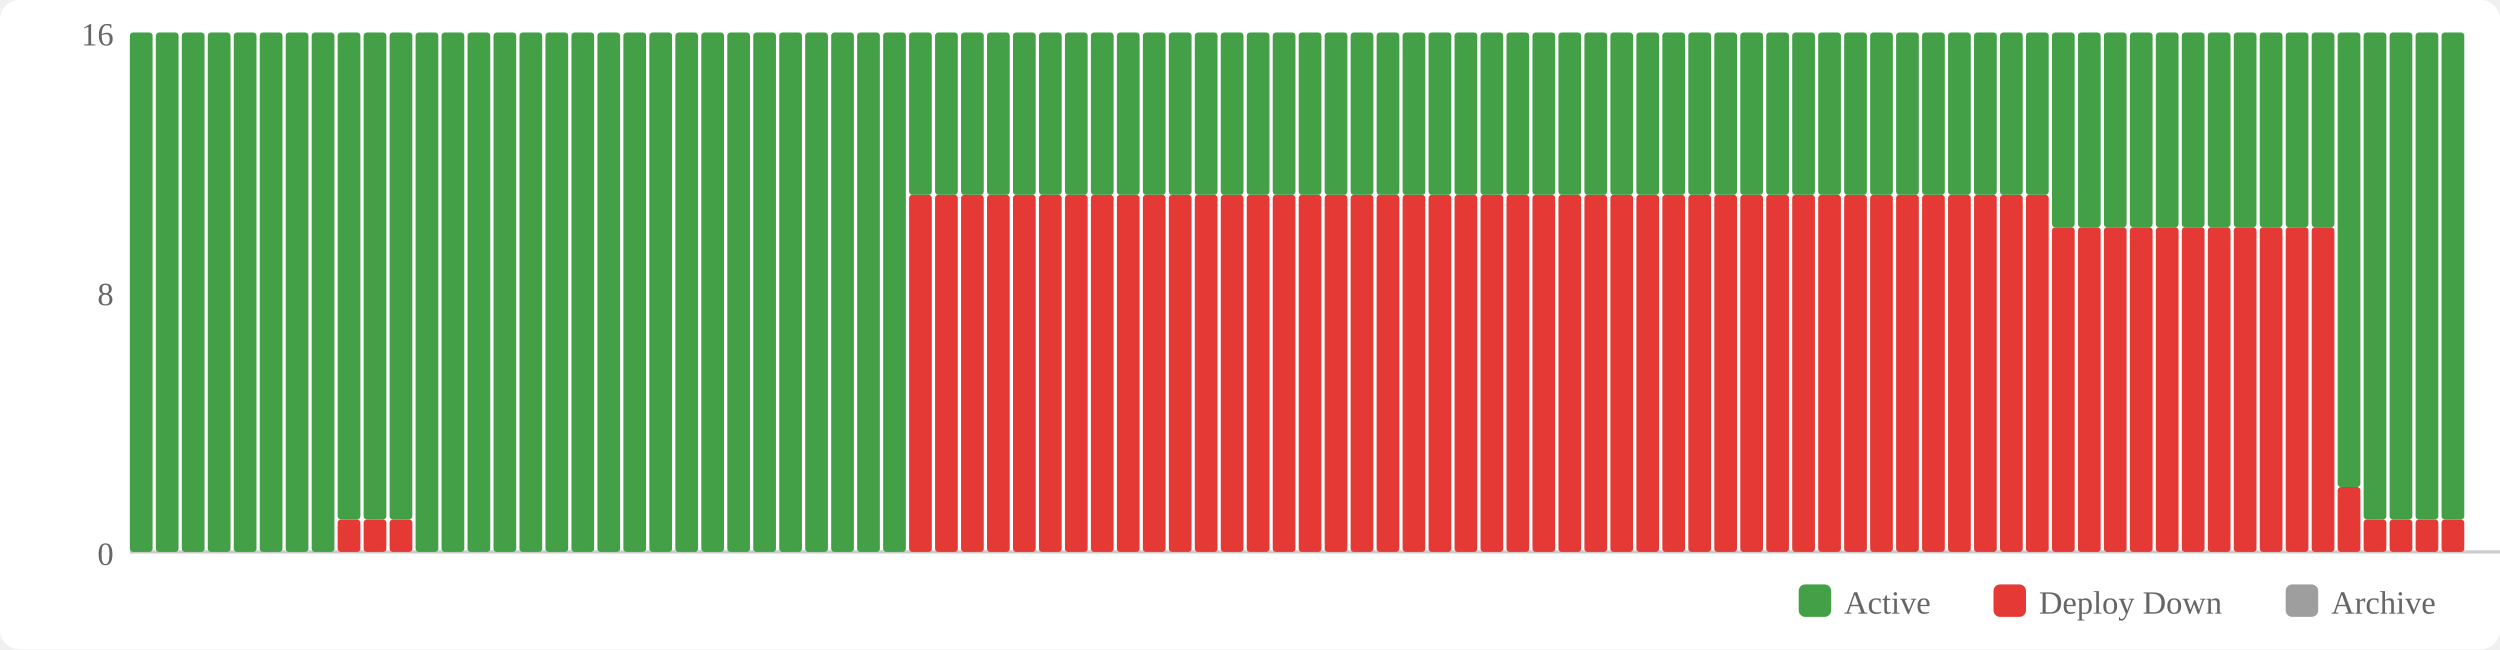
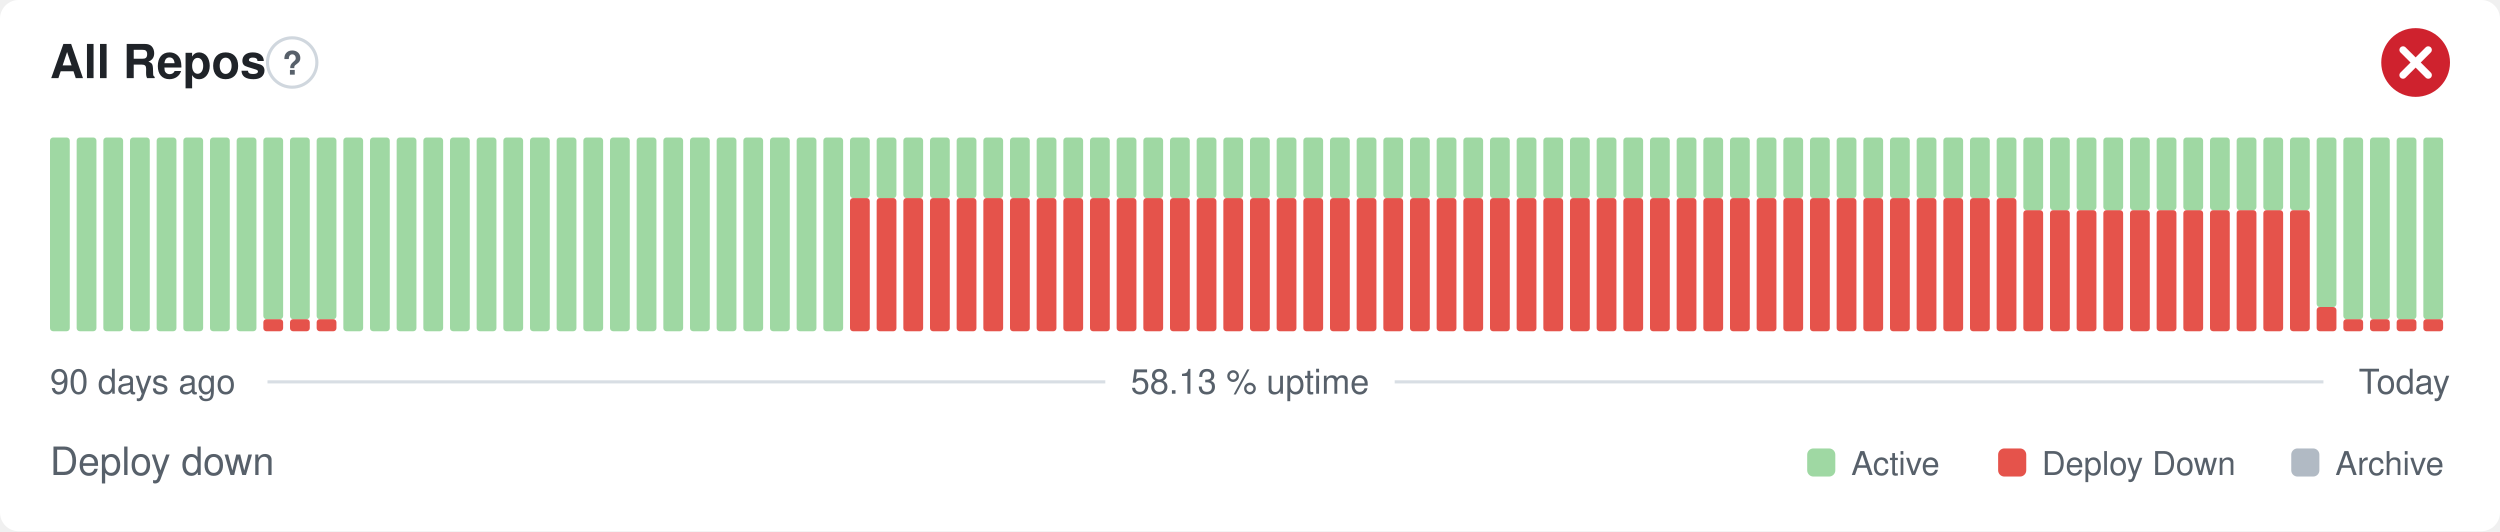
- <svg xmlns="http://www.w3.org/2000/svg" width="770" height="200" viewBox="0 0 770 200">
-   <rect width="770" height="200" fill="#fff" rx="6" />
-   <rect x="554" y="180" width="10" height="10" fill="#43a047" rx="2" />
-   <text x="568" y="189" font-size="10" fill="#666">Active</text>
-   <rect x="614" y="180" width="10" height="10" fill="#e53935" rx="2" />
-   <text x="628" y="189" font-size="10" fill="#666">Deploy Down</text>
-   <rect x="704" y="180" width="10" height="10" fill="#9e9e9e" rx="2" />
-   <text x="718" y="189" font-size="10" fill="#666">Archive</text>
-   <text x="35" y="174" text-anchor="end" font-size="10" fill="#666">0</text>
-   <text x="35" y="94" text-anchor="end" font-size="10" fill="#666">8</text>
-   <text x="35" y="14" text-anchor="end" font-size="10" fill="#666">16</text>
-   <line x1="40" y1="170" x2="770" y2="170" stroke="#ccc" stroke-width="1" />
-   <rect x="40" y="10" width="7" height="160" fill="#43a047" rx="1" />
-   <rect x="48" y="10" width="7" height="160" fill="#43a047" rx="1" />
-   <rect x="56" y="10" width="7" height="160" fill="#43a047" rx="1" />
-   <rect x="64" y="10" width="7" height="160" fill="#43a047" rx="1" />
-   <rect x="72" y="10" width="7" height="160" fill="#43a047" rx="1" />
-   <rect x="80" y="10" width="7" height="160" fill="#43a047" rx="1" />
-   <rect x="88" y="10" width="7" height="160" fill="#43a047" rx="1" />
-   <rect x="96" y="10" width="7" height="160" fill="#43a047" rx="1" />
-   <rect x="104" y="160" width="7" height="10" fill="#e53935" rx="1" />
-   <rect x="104" y="10" width="7" height="150" fill="#43a047" rx="1" />
-   <rect x="112" y="160" width="7" height="10" fill="#e53935" rx="1" />
-   <rect x="112" y="10" width="7" height="150" fill="#43a047" rx="1" />
-   <rect x="120" y="160" width="7" height="10" fill="#e53935" rx="1" />
-   <rect x="120" y="10" width="7" height="150" fill="#43a047" rx="1" />
-   <rect x="128" y="10" width="7" height="160" fill="#43a047" rx="1" />
-   <rect x="136" y="10" width="7" height="160" fill="#43a047" rx="1" />
-   <rect x="144" y="10" width="7" height="160" fill="#43a047" rx="1" />
-   <rect x="152" y="10" width="7" height="160" fill="#43a047" rx="1" />
-   <rect x="160" y="10" width="7" height="160" fill="#43a047" rx="1" />
-   <rect x="168" y="10" width="7" height="160" fill="#43a047" rx="1" />
-   <rect x="176" y="10" width="7" height="160" fill="#43a047" rx="1" />
-   <rect x="184" y="10" width="7" height="160" fill="#43a047" rx="1" />
-   <rect x="192" y="10" width="7" height="160" fill="#43a047" rx="1" />
-   <rect x="200" y="10" width="7" height="160" fill="#43a047" rx="1" />
-   <rect x="208" y="10" width="7" height="160" fill="#43a047" rx="1" />
-   <rect x="216" y="10" width="7" height="160" fill="#43a047" rx="1" />
-   <rect x="224" y="10" width="7" height="160" fill="#43a047" rx="1" />
-   <rect x="232" y="10" width="7" height="160" fill="#43a047" rx="1" />
-   <rect x="240" y="10" width="7" height="160" fill="#43a047" rx="1" />
-   <rect x="248" y="10" width="7" height="160" fill="#43a047" rx="1" />
-   <rect x="256" y="10" width="7" height="160" fill="#43a047" rx="1" />
-   <rect x="264" y="10" width="7" height="160" fill="#43a047" rx="1" />
-   <rect x="272" y="10" width="7" height="160" fill="#43a047" rx="1" />
-   <rect x="280" y="60" width="7" height="110" fill="#e53935" rx="1" />
-   <rect x="280" y="10" width="7" height="50" fill="#43a047" rx="1" />
-   <rect x="288" y="60" width="7" height="110" fill="#e53935" rx="1" />
-   <rect x="288" y="10" width="7" height="50" fill="#43a047" rx="1" />
-   <rect x="296" y="60" width="7" height="110" fill="#e53935" rx="1" />
-   <rect x="296" y="10" width="7" height="50" fill="#43a047" rx="1" />
-   <rect x="304" y="60" width="7" height="110" fill="#e53935" rx="1" />
-   <rect x="304" y="10" width="7" height="50" fill="#43a047" rx="1" />
-   <rect x="312" y="60" width="7" height="110" fill="#e53935" rx="1" />
-   <rect x="312" y="10" width="7" height="50" fill="#43a047" rx="1" />
-   <rect x="320" y="60" width="7" height="110" fill="#e53935" rx="1" />
-   <rect x="320" y="10" width="7" height="50" fill="#43a047" rx="1" />
-   <rect x="328" y="60" width="7" height="110" fill="#e53935" rx="1" />
-   <rect x="328" y="10" width="7" height="50" fill="#43a047" rx="1" />
-   <rect x="336" y="60" width="7" height="110" fill="#e53935" rx="1" />
-   <rect x="336" y="10" width="7" height="50" fill="#43a047" rx="1" />
-   <rect x="344" y="60" width="7" height="110" fill="#e53935" rx="1" />
-   <rect x="344" y="10" width="7" height="50" fill="#43a047" rx="1" />
-   <rect x="352" y="60" width="7" height="110" fill="#e53935" rx="1" />
-   <rect x="352" y="10" width="7" height="50" fill="#43a047" rx="1" />
-   <rect x="360" y="60" width="7" height="110" fill="#e53935" rx="1" />
-   <rect x="360" y="10" width="7" height="50" fill="#43a047" rx="1" />
-   <rect x="368" y="60" width="7" height="110" fill="#e53935" rx="1" />
-   <rect x="368" y="10" width="7" height="50" fill="#43a047" rx="1" />
-   <rect x="376" y="60" width="7" height="110" fill="#e53935" rx="1" />
-   <rect x="376" y="10" width="7" height="50" fill="#43a047" rx="1" />
-   <rect x="384" y="60" width="7" height="110" fill="#e53935" rx="1" />
-   <rect x="384" y="10" width="7" height="50" fill="#43a047" rx="1" />
-   <rect x="392" y="60" width="7" height="110" fill="#e53935" rx="1" />
-   <rect x="392" y="10" width="7" height="50" fill="#43a047" rx="1" />
-   <rect x="400" y="60" width="7" height="110" fill="#e53935" rx="1" />
-   <rect x="400" y="10" width="7" height="50" fill="#43a047" rx="1" />
-   <rect x="408" y="60" width="7" height="110" fill="#e53935" rx="1" />
-   <rect x="408" y="10" width="7" height="50" fill="#43a047" rx="1" />
-   <rect x="416" y="60" width="7" height="110" fill="#e53935" rx="1" />
-   <rect x="416" y="10" width="7" height="50" fill="#43a047" rx="1" />
-   <rect x="424" y="60" width="7" height="110" fill="#e53935" rx="1" />
-   <rect x="424" y="10" width="7" height="50" fill="#43a047" rx="1" />
-   <rect x="432" y="60" width="7" height="110" fill="#e53935" rx="1" />
-   <rect x="432" y="10" width="7" height="50" fill="#43a047" rx="1" />
-   <rect x="440" y="60" width="7" height="110" fill="#e53935" rx="1" />
-   <rect x="440" y="10" width="7" height="50" fill="#43a047" rx="1" />
-   <rect x="448" y="60" width="7" height="110" fill="#e53935" rx="1" />
-   <rect x="448" y="10" width="7" height="50" fill="#43a047" rx="1" />
-   <rect x="456" y="60" width="7" height="110" fill="#e53935" rx="1" />
-   <rect x="456" y="10" width="7" height="50" fill="#43a047" rx="1" />
-   <rect x="464" y="60" width="7" height="110" fill="#e53935" rx="1" />
-   <rect x="464" y="10" width="7" height="50" fill="#43a047" rx="1" />
-   <rect x="472" y="60" width="7" height="110" fill="#e53935" rx="1" />
-   <rect x="472" y="10" width="7" height="50" fill="#43a047" rx="1" />
-   <rect x="480" y="60" width="7" height="110" fill="#e53935" rx="1" />
-   <rect x="480" y="10" width="7" height="50" fill="#43a047" rx="1" />
-   <rect x="488" y="60" width="7" height="110" fill="#e53935" rx="1" />
-   <rect x="488" y="10" width="7" height="50" fill="#43a047" rx="1" />
-   <rect x="496" y="60" width="7" height="110" fill="#e53935" rx="1" />
-   <rect x="496" y="10" width="7" height="50" fill="#43a047" rx="1" />
-   <rect x="504" y="60" width="7" height="110" fill="#e53935" rx="1" />
-   <rect x="504" y="10" width="7" height="50" fill="#43a047" rx="1" />
-   <rect x="512" y="60" width="7" height="110" fill="#e53935" rx="1" />
-   <rect x="512" y="10" width="7" height="50" fill="#43a047" rx="1" />
-   <rect x="520" y="60" width="7" height="110" fill="#e53935" rx="1" />
-   <rect x="520" y="10" width="7" height="50" fill="#43a047" rx="1" />
-   <rect x="528" y="60" width="7" height="110" fill="#e53935" rx="1" />
-   <rect x="528" y="10" width="7" height="50" fill="#43a047" rx="1" />
-   <rect x="536" y="60" width="7" height="110" fill="#e53935" rx="1" />
-   <rect x="536" y="10" width="7" height="50" fill="#43a047" rx="1" />
-   <rect x="544" y="60" width="7" height="110" fill="#e53935" rx="1" />
-   <rect x="544" y="10" width="7" height="50" fill="#43a047" rx="1" />
-   <rect x="552" y="60" width="7" height="110" fill="#e53935" rx="1" />
-   <rect x="552" y="10" width="7" height="50" fill="#43a047" rx="1" />
-   <rect x="560" y="60" width="7" height="110" fill="#e53935" rx="1" />
-   <rect x="560" y="10" width="7" height="50" fill="#43a047" rx="1" />
-   <rect x="568" y="60" width="7" height="110" fill="#e53935" rx="1" />
-   <rect x="568" y="10" width="7" height="50" fill="#43a047" rx="1" />
-   <rect x="576" y="60" width="7" height="110" fill="#e53935" rx="1" />
-   <rect x="576" y="10" width="7" height="50" fill="#43a047" rx="1" />
-   <rect x="584" y="60" width="7" height="110" fill="#e53935" rx="1" />
-   <rect x="584" y="10" width="7" height="50" fill="#43a047" rx="1" />
-   <rect x="592" y="60" width="7" height="110" fill="#e53935" rx="1" />
-   <rect x="592" y="10" width="7" height="50" fill="#43a047" rx="1" />
-   <rect x="600" y="60" width="7" height="110" fill="#e53935" rx="1" />
-   <rect x="600" y="10" width="7" height="50" fill="#43a047" rx="1" />
-   <rect x="608" y="60" width="7" height="110" fill="#e53935" rx="1" />
-   <rect x="608" y="10" width="7" height="50" fill="#43a047" rx="1" />
-   <rect x="616" y="60" width="7" height="110" fill="#e53935" rx="1" />
-   <rect x="616" y="10" width="7" height="50" fill="#43a047" rx="1" />
-   <rect x="624" y="60" width="7" height="110" fill="#e53935" rx="1" />
-   <rect x="624" y="10" width="7" height="50" fill="#43a047" rx="1" />
-   <rect x="632" y="70" width="7" height="100" fill="#e53935" rx="1" />
-   <rect x="632" y="10" width="7" height="60" fill="#43a047" rx="1" />
-   <rect x="640" y="70" width="7" height="100" fill="#e53935" rx="1" />
-   <rect x="640" y="10" width="7" height="60" fill="#43a047" rx="1" />
-   <rect x="648" y="70" width="7" height="100" fill="#e53935" rx="1" />
-   <rect x="648" y="10" width="7" height="60" fill="#43a047" rx="1" />
-   <rect x="656" y="70" width="7" height="100" fill="#e53935" rx="1" />
-   <rect x="656" y="10" width="7" height="60" fill="#43a047" rx="1" />
-   <rect x="664" y="70" width="7" height="100" fill="#e53935" rx="1" />
-   <rect x="664" y="10" width="7" height="60" fill="#43a047" rx="1" />
-   <rect x="672" y="70" width="7" height="100" fill="#e53935" rx="1" />
-   <rect x="672" y="10" width="7" height="60" fill="#43a047" rx="1" />
-   <rect x="680" y="70" width="7" height="100" fill="#e53935" rx="1" />
-   <rect x="680" y="10" width="7" height="60" fill="#43a047" rx="1" />
-   <rect x="688" y="70" width="7" height="100" fill="#e53935" rx="1" />
-   <rect x="688" y="10" width="7" height="60" fill="#43a047" rx="1" />
-   <rect x="696" y="70" width="7" height="100" fill="#e53935" rx="1" />
-   <rect x="696" y="10" width="7" height="60" fill="#43a047" rx="1" />
-   <rect x="704" y="70" width="7" height="100" fill="#e53935" rx="1" />
-   <rect x="704" y="10" width="7" height="60" fill="#43a047" rx="1" />
-   <rect x="712" y="70" width="7" height="100" fill="#e53935" rx="1" />
-   <rect x="712" y="10" width="7" height="60" fill="#43a047" rx="1" />
-   <rect x="720" y="150" width="7" height="20" fill="#e53935" rx="1" />
-   <rect x="720" y="10" width="7" height="140" fill="#43a047" rx="1" />
-   <rect x="728" y="160" width="7" height="10" fill="#e53935" rx="1" />
-   <rect x="728" y="10" width="7" height="150" fill="#43a047" rx="1" />
-   <rect x="736" y="160" width="7" height="10" fill="#e53935" rx="1" />
-   <rect x="736" y="10" width="7" height="150" fill="#43a047" rx="1" />
-   <rect x="744" y="160" width="7" height="10" fill="#e53935" rx="1" />
-   <rect x="744" y="10" width="7" height="150" fill="#43a047" rx="1" />
-   <rect x="752" y="160" width="7" height="10" fill="#e53935" rx="1" />
-   <rect x="752" y="10" width="7" height="150" fill="#43a047" rx="1" />
+ <svg xmlns="http://www.w3.org/2000/svg" width="800" height="170" viewBox="0 0 800 170" role="img" aria-label="All Repos: Deploy down, 58.13 % uptime over the last 90 days" font-family="-apple-system,BlinkMacSystemFont,'Segoe UI',Helvetica,Arial,sans-serif">
+   <style>
+     @media (prefers-color-scheme: dark) {
+       .bg { fill: #0d1117 }
+       .title { fill: #e6edf3 }
+       .muted { fill: #8b949e }
+       .hint { stroke: #30363d }
+       .rule { stroke: #30363d }
+       .nodata { fill: #21262d }
+     }
+   </style>
+   <rect class="bg" width="800" height="170" rx="6" fill="#ffffff" />
+   <text class="title" x="16" y="25" font-size="15" font-weight="600" fill="#1f2328">All Repos</text>
+   <circle class="hint" cx="93.5" cy="20" r="7.9" fill="none" stroke="#d0d7de" stroke-width="1" />
+   <text class="muted" x="93.5" y="23.9" text-anchor="middle" font-size="10.4" font-weight="700" fill="#57606a">?</text>
+   <circle cx="773" cy="20" r="11" fill="#cf222e" />
+   <path d="M768.97 15.97l8.07 8.07M777.03 15.97l-8.07 8.07" fill="none" stroke="#fff" stroke-width="2.31" stroke-linecap="round" stroke-linejoin="round" />
+   <rect x="16.00" y="44.00" width="6.33" height="62.00" rx="1" fill="#9fd8a3" />
+   <rect x="24.53" y="44.00" width="6.33" height="62.00" rx="1" fill="#9fd8a3" />
+   <rect x="33.07" y="44.00" width="6.33" height="62.00" rx="1" fill="#9fd8a3" />
+   <rect x="41.60" y="44.00" width="6.33" height="62.00" rx="1" fill="#9fd8a3" />
+   <rect x="50.13" y="44.00" width="6.33" height="62.00" rx="1" fill="#9fd8a3" />
+   <rect x="58.67" y="44.00" width="6.33" height="62.00" rx="1" fill="#9fd8a3" />
+   <rect x="67.20" y="44.00" width="6.33" height="62.00" rx="1" fill="#9fd8a3" />
+   <rect x="75.73" y="44.00" width="6.33" height="62.00" rx="1" fill="#9fd8a3" />
+   <rect x="84.27" y="102.13" width="6.33" height="3.88" rx="1" fill="#e5534b" />
+   <rect x="84.27" y="44.00" width="6.33" height="58.13" rx="1" fill="#9fd8a3" />
+   <rect x="92.80" y="102.13" width="6.33" height="3.88" rx="1" fill="#e5534b" />
+   <rect x="92.80" y="44.00" width="6.33" height="58.13" rx="1" fill="#9fd8a3" />
+   <rect x="101.33" y="102.13" width="6.33" height="3.88" rx="1" fill="#e5534b" />
+   <rect x="101.33" y="44.00" width="6.33" height="58.13" rx="1" fill="#9fd8a3" />
+   <rect x="109.87" y="44.00" width="6.33" height="62.00" rx="1" fill="#9fd8a3" />
+   <rect x="118.40" y="44.00" width="6.33" height="62.00" rx="1" fill="#9fd8a3" />
+   <rect x="126.93" y="44.00" width="6.33" height="62.00" rx="1" fill="#9fd8a3" />
+   <rect x="135.47" y="44.00" width="6.33" height="62.00" rx="1" fill="#9fd8a3" />
+   <rect x="144.00" y="44.00" width="6.33" height="62.00" rx="1" fill="#9fd8a3" />
+   <rect x="152.53" y="44.00" width="6.33" height="62.00" rx="1" fill="#9fd8a3" />
+   <rect x="161.07" y="44.00" width="6.33" height="62.00" rx="1" fill="#9fd8a3" />
+   <rect x="169.60" y="44.00" width="6.33" height="62.00" rx="1" fill="#9fd8a3" />
+   <rect x="178.13" y="44.00" width="6.33" height="62.00" rx="1" fill="#9fd8a3" />
+   <rect x="186.67" y="44.00" width="6.33" height="62.00" rx="1" fill="#9fd8a3" />
+   <rect x="195.20" y="44.00" width="6.33" height="62.00" rx="1" fill="#9fd8a3" />
+   <rect x="203.73" y="44.00" width="6.33" height="62.00" rx="1" fill="#9fd8a3" />
+   <rect x="212.27" y="44.00" width="6.33" height="62.00" rx="1" fill="#9fd8a3" />
+   <rect x="220.80" y="44.00" width="6.33" height="62.00" rx="1" fill="#9fd8a3" />
+   <rect x="229.33" y="44.00" width="6.33" height="62.00" rx="1" fill="#9fd8a3" />
+   <rect x="237.87" y="44.00" width="6.33" height="62.00" rx="1" fill="#9fd8a3" />
+   <rect x="246.40" y="44.00" width="6.33" height="62.00" rx="1" fill="#9fd8a3" />
+   <rect x="254.93" y="44.00" width="6.33" height="62.00" rx="1" fill="#9fd8a3" />
+   <rect x="263.47" y="44.00" width="6.33" height="62.00" rx="1" fill="#9fd8a3" />
+   <rect x="272.00" y="63.38" width="6.33" height="42.63" rx="1" fill="#e5534b" />
+   <rect x="272.00" y="44.00" width="6.33" height="19.38" rx="1" fill="#9fd8a3" />
+   <rect x="280.53" y="63.38" width="6.33" height="42.63" rx="1" fill="#e5534b" />
+   <rect x="280.53" y="44.00" width="6.33" height="19.38" rx="1" fill="#9fd8a3" />
+   <rect x="289.07" y="63.38" width="6.33" height="42.63" rx="1" fill="#e5534b" />
+   <rect x="289.07" y="44.00" width="6.33" height="19.38" rx="1" fill="#9fd8a3" />
+   <rect x="297.60" y="63.38" width="6.33" height="42.63" rx="1" fill="#e5534b" />
+   <rect x="297.60" y="44.00" width="6.33" height="19.38" rx="1" fill="#9fd8a3" />
+   <rect x="306.13" y="63.38" width="6.33" height="42.63" rx="1" fill="#e5534b" />
+   <rect x="306.13" y="44.00" width="6.33" height="19.38" rx="1" fill="#9fd8a3" />
+   <rect x="314.67" y="63.38" width="6.33" height="42.63" rx="1" fill="#e5534b" />
+   <rect x="314.67" y="44.00" width="6.33" height="19.38" rx="1" fill="#9fd8a3" />
+   <rect x="323.20" y="63.38" width="6.33" height="42.63" rx="1" fill="#e5534b" />
+   <rect x="323.20" y="44.00" width="6.33" height="19.38" rx="1" fill="#9fd8a3" />
+   <rect x="331.73" y="63.38" width="6.33" height="42.63" rx="1" fill="#e5534b" />
+   <rect x="331.73" y="44.00" width="6.33" height="19.38" rx="1" fill="#9fd8a3" />
+   <rect x="340.27" y="63.38" width="6.33" height="42.63" rx="1" fill="#e5534b" />
+   <rect x="340.27" y="44.00" width="6.33" height="19.38" rx="1" fill="#9fd8a3" />
+   <rect x="348.80" y="63.38" width="6.33" height="42.63" rx="1" fill="#e5534b" />
+   <rect x="348.80" y="44.00" width="6.33" height="19.38" rx="1" fill="#9fd8a3" />
+   <rect x="357.33" y="63.38" width="6.33" height="42.63" rx="1" fill="#e5534b" />
+   <rect x="357.33" y="44.00" width="6.33" height="19.38" rx="1" fill="#9fd8a3" />
+   <rect x="365.87" y="63.38" width="6.33" height="42.63" rx="1" fill="#e5534b" />
+   <rect x="365.87" y="44.00" width="6.33" height="19.38" rx="1" fill="#9fd8a3" />
+   <rect x="374.40" y="63.38" width="6.33" height="42.63" rx="1" fill="#e5534b" />
+   <rect x="374.40" y="44.00" width="6.33" height="19.38" rx="1" fill="#9fd8a3" />
+   <rect x="382.93" y="63.38" width="6.33" height="42.63" rx="1" fill="#e5534b" />
+   <rect x="382.93" y="44.00" width="6.33" height="19.38" rx="1" fill="#9fd8a3" />
+   <rect x="391.47" y="63.38" width="6.33" height="42.63" rx="1" fill="#e5534b" />
+   <rect x="391.47" y="44.00" width="6.33" height="19.38" rx="1" fill="#9fd8a3" />
+   <rect x="400.00" y="63.38" width="6.33" height="42.63" rx="1" fill="#e5534b" />
+   <rect x="400.00" y="44.00" width="6.33" height="19.38" rx="1" fill="#9fd8a3" />
+   <rect x="408.53" y="63.38" width="6.33" height="42.63" rx="1" fill="#e5534b" />
+   <rect x="408.53" y="44.00" width="6.33" height="19.38" rx="1" fill="#9fd8a3" />
+   <rect x="417.07" y="63.38" width="6.33" height="42.63" rx="1" fill="#e5534b" />
+   <rect x="417.07" y="44.00" width="6.33" height="19.38" rx="1" fill="#9fd8a3" />
+   <rect x="425.60" y="63.38" width="6.33" height="42.63" rx="1" fill="#e5534b" />
+   <rect x="425.60" y="44.00" width="6.33" height="19.38" rx="1" fill="#9fd8a3" />
+   <rect x="434.13" y="63.38" width="6.33" height="42.63" rx="1" fill="#e5534b" />
+   <rect x="434.13" y="44.00" width="6.33" height="19.38" rx="1" fill="#9fd8a3" />
+   <rect x="442.67" y="63.38" width="6.33" height="42.63" rx="1" fill="#e5534b" />
+   <rect x="442.67" y="44.00" width="6.33" height="19.38" rx="1" fill="#9fd8a3" />
+   <rect x="451.20" y="63.38" width="6.33" height="42.63" rx="1" fill="#e5534b" />
+   <rect x="451.20" y="44.00" width="6.33" height="19.38" rx="1" fill="#9fd8a3" />
+   <rect x="459.73" y="63.38" width="6.33" height="42.63" rx="1" fill="#e5534b" />
+   <rect x="459.73" y="44.00" width="6.33" height="19.38" rx="1" fill="#9fd8a3" />
+   <rect x="468.27" y="63.38" width="6.33" height="42.63" rx="1" fill="#e5534b" />
+   <rect x="468.27" y="44.00" width="6.33" height="19.38" rx="1" fill="#9fd8a3" />
+   <rect x="476.80" y="63.38" width="6.33" height="42.63" rx="1" fill="#e5534b" />
+   <rect x="476.80" y="44.00" width="6.33" height="19.38" rx="1" fill="#9fd8a3" />
+   <rect x="485.33" y="63.38" width="6.33" height="42.63" rx="1" fill="#e5534b" />
+   <rect x="485.33" y="44.00" width="6.33" height="19.38" rx="1" fill="#9fd8a3" />
+   <rect x="493.87" y="63.38" width="6.33" height="42.63" rx="1" fill="#e5534b" />
+   <rect x="493.87" y="44.00" width="6.33" height="19.38" rx="1" fill="#9fd8a3" />
+   <rect x="502.40" y="63.38" width="6.33" height="42.63" rx="1" fill="#e5534b" />
+   <rect x="502.40" y="44.00" width="6.33" height="19.38" rx="1" fill="#9fd8a3" />
+   <rect x="510.93" y="63.38" width="6.33" height="42.63" rx="1" fill="#e5534b" />
+   <rect x="510.93" y="44.00" width="6.33" height="19.38" rx="1" fill="#9fd8a3" />
+   <rect x="519.47" y="63.38" width="6.33" height="42.63" rx="1" fill="#e5534b" />
+   <rect x="519.47" y="44.00" width="6.33" height="19.38" rx="1" fill="#9fd8a3" />
+   <rect x="528.00" y="63.38" width="6.33" height="42.63" rx="1" fill="#e5534b" />
+   <rect x="528.00" y="44.00" width="6.33" height="19.38" rx="1" fill="#9fd8a3" />
+   <rect x="536.53" y="63.38" width="6.33" height="42.63" rx="1" fill="#e5534b" />
+   <rect x="536.53" y="44.00" width="6.33" height="19.38" rx="1" fill="#9fd8a3" />
+   <rect x="545.07" y="63.38" width="6.33" height="42.63" rx="1" fill="#e5534b" />
+   <rect x="545.07" y="44.00" width="6.33" height="19.38" rx="1" fill="#9fd8a3" />
+   <rect x="553.60" y="63.38" width="6.33" height="42.63" rx="1" fill="#e5534b" />
+   <rect x="553.60" y="44.00" width="6.33" height="19.38" rx="1" fill="#9fd8a3" />
+   <rect x="562.13" y="63.38" width="6.33" height="42.63" rx="1" fill="#e5534b" />
+   <rect x="562.13" y="44.00" width="6.33" height="19.38" rx="1" fill="#9fd8a3" />
+   <rect x="570.67" y="63.38" width="6.33" height="42.63" rx="1" fill="#e5534b" />
+   <rect x="570.67" y="44.00" width="6.33" height="19.38" rx="1" fill="#9fd8a3" />
+   <rect x="579.20" y="63.38" width="6.33" height="42.63" rx="1" fill="#e5534b" />
+   <rect x="579.20" y="44.00" width="6.33" height="19.38" rx="1" fill="#9fd8a3" />
+   <rect x="587.73" y="63.38" width="6.33" height="42.63" rx="1" fill="#e5534b" />
+   <rect x="587.73" y="44.00" width="6.33" height="19.38" rx="1" fill="#9fd8a3" />
+   <rect x="596.27" y="63.38" width="6.33" height="42.63" rx="1" fill="#e5534b" />
+   <rect x="596.27" y="44.00" width="6.33" height="19.38" rx="1" fill="#9fd8a3" />
+   <rect x="604.80" y="63.38" width="6.33" height="42.63" rx="1" fill="#e5534b" />
+   <rect x="604.80" y="44.00" width="6.33" height="19.38" rx="1" fill="#9fd8a3" />
+   <rect x="613.33" y="63.38" width="6.33" height="42.63" rx="1" fill="#e5534b" />
+   <rect x="613.33" y="44.00" width="6.33" height="19.38" rx="1" fill="#9fd8a3" />
+   <rect x="621.87" y="63.38" width="6.33" height="42.63" rx="1" fill="#e5534b" />
+   <rect x="621.87" y="44.00" width="6.33" height="19.38" rx="1" fill="#9fd8a3" />
+   <rect x="630.40" y="63.38" width="6.33" height="42.63" rx="1" fill="#e5534b" />
+   <rect x="630.40" y="44.00" width="6.33" height="19.38" rx="1" fill="#9fd8a3" />
+   <rect x="638.93" y="63.38" width="6.33" height="42.63" rx="1" fill="#e5534b" />
+   <rect x="638.93" y="44.00" width="6.33" height="19.38" rx="1" fill="#9fd8a3" />
+   <rect x="647.47" y="67.25" width="6.33" height="38.75" rx="1" fill="#e5534b" />
+   <rect x="647.47" y="44.00" width="6.33" height="23.25" rx="1" fill="#9fd8a3" />
+   <rect x="656.00" y="67.25" width="6.33" height="38.75" rx="1" fill="#e5534b" />
+   <rect x="656.00" y="44.00" width="6.33" height="23.25" rx="1" fill="#9fd8a3" />
+   <rect x="664.53" y="67.25" width="6.33" height="38.75" rx="1" fill="#e5534b" />
+   <rect x="664.53" y="44.00" width="6.33" height="23.25" rx="1" fill="#9fd8a3" />
+   <rect x="673.07" y="67.25" width="6.33" height="38.75" rx="1" fill="#e5534b" />
+   <rect x="673.07" y="44.00" width="6.33" height="23.25" rx="1" fill="#9fd8a3" />
+   <rect x="681.60" y="67.25" width="6.33" height="38.75" rx="1" fill="#e5534b" />
+   <rect x="681.60" y="44.00" width="6.33" height="23.25" rx="1" fill="#9fd8a3" />
+   <rect x="690.13" y="67.25" width="6.33" height="38.75" rx="1" fill="#e5534b" />
+   <rect x="690.13" y="44.00" width="6.33" height="23.25" rx="1" fill="#9fd8a3" />
+   <rect x="698.67" y="67.25" width="6.33" height="38.75" rx="1" fill="#e5534b" />
+   <rect x="698.67" y="44.00" width="6.33" height="23.25" rx="1" fill="#9fd8a3" />
+   <rect x="707.20" y="67.25" width="6.33" height="38.75" rx="1" fill="#e5534b" />
+   <rect x="707.20" y="44.00" width="6.33" height="23.25" rx="1" fill="#9fd8a3" />
+   <rect x="715.73" y="67.25" width="6.33" height="38.75" rx="1" fill="#e5534b" />
+   <rect x="715.73" y="44.00" width="6.33" height="23.25" rx="1" fill="#9fd8a3" />
+   <rect x="724.27" y="67.25" width="6.33" height="38.75" rx="1" fill="#e5534b" />
+   <rect x="724.27" y="44.00" width="6.33" height="23.25" rx="1" fill="#9fd8a3" />
+   <rect x="732.80" y="67.25" width="6.33" height="38.75" rx="1" fill="#e5534b" />
+   <rect x="732.80" y="44.00" width="6.33" height="23.25" rx="1" fill="#9fd8a3" />
+   <rect x="741.33" y="98.25" width="6.33" height="7.75" rx="1" fill="#e5534b" />
+   <rect x="741.33" y="44.00" width="6.33" height="54.25" rx="1" fill="#9fd8a3" />
+   <rect x="749.87" y="102.13" width="6.33" height="3.88" rx="1" fill="#e5534b" />
+   <rect x="749.87" y="44.00" width="6.33" height="58.13" rx="1" fill="#9fd8a3" />
+   <rect x="758.40" y="102.13" width="6.33" height="3.88" rx="1" fill="#e5534b" />
+   <rect x="758.40" y="44.00" width="6.33" height="58.13" rx="1" fill="#9fd8a3" />
+   <rect x="766.93" y="102.13" width="6.33" height="3.88" rx="1" fill="#e5534b" />
+   <rect x="766.93" y="44.00" width="6.33" height="58.13" rx="1" fill="#9fd8a3" />
+   <rect x="775.47" y="102.13" width="6.33" height="3.88" rx="1" fill="#e5534b" />
+   <rect x="775.47" y="44.00" width="6.33" height="58.13" rx="1" fill="#9fd8a3" />
+   <text class="muted" x="16" y="126" font-size="11" fill="#57606a">90 days ago</text>
+   <text class="muted" x="400" y="126" text-anchor="middle" font-size="11" fill="#57606a">58.13 % uptime</text>
+   <text class="muted" x="784" y="126" text-anchor="end" font-size="11" fill="#57606a">Today</text>
+   <line class="rule" x1="85.6" y1="122.2" x2="353.7" y2="122.2" stroke="#d8dee4" stroke-width="1" />
+   <line class="rule" x1="446.3" y1="122.2" x2="743.5" y2="122.2" stroke="#d8dee4" stroke-width="1" />
+   <text class="muted" x="16" y="152" font-size="12.5" fill="#57606a">Deploy down</text>
+   <rect x="578.3" y="143.5" width="9.0" height="9.0" rx="2" fill="#9fd8a3" />
+   <text class="muted" x="592.4" y="152" font-size="10.5" fill="#57606a">Active</text>
+   <rect x="639.4" y="143.5" width="9.0" height="9.0" rx="2" fill="#e5534b" />
+   <text class="muted" x="653.4" y="152" font-size="10.5" fill="#57606a">Deploy Down</text>
+   <rect x="733.2" y="143.5" width="9.0" height="9.0" rx="2" fill="#b1bac4" />
+   <text class="muted" x="747.3" y="152" font-size="10.5" fill="#57606a">Archive</text>
</svg>
